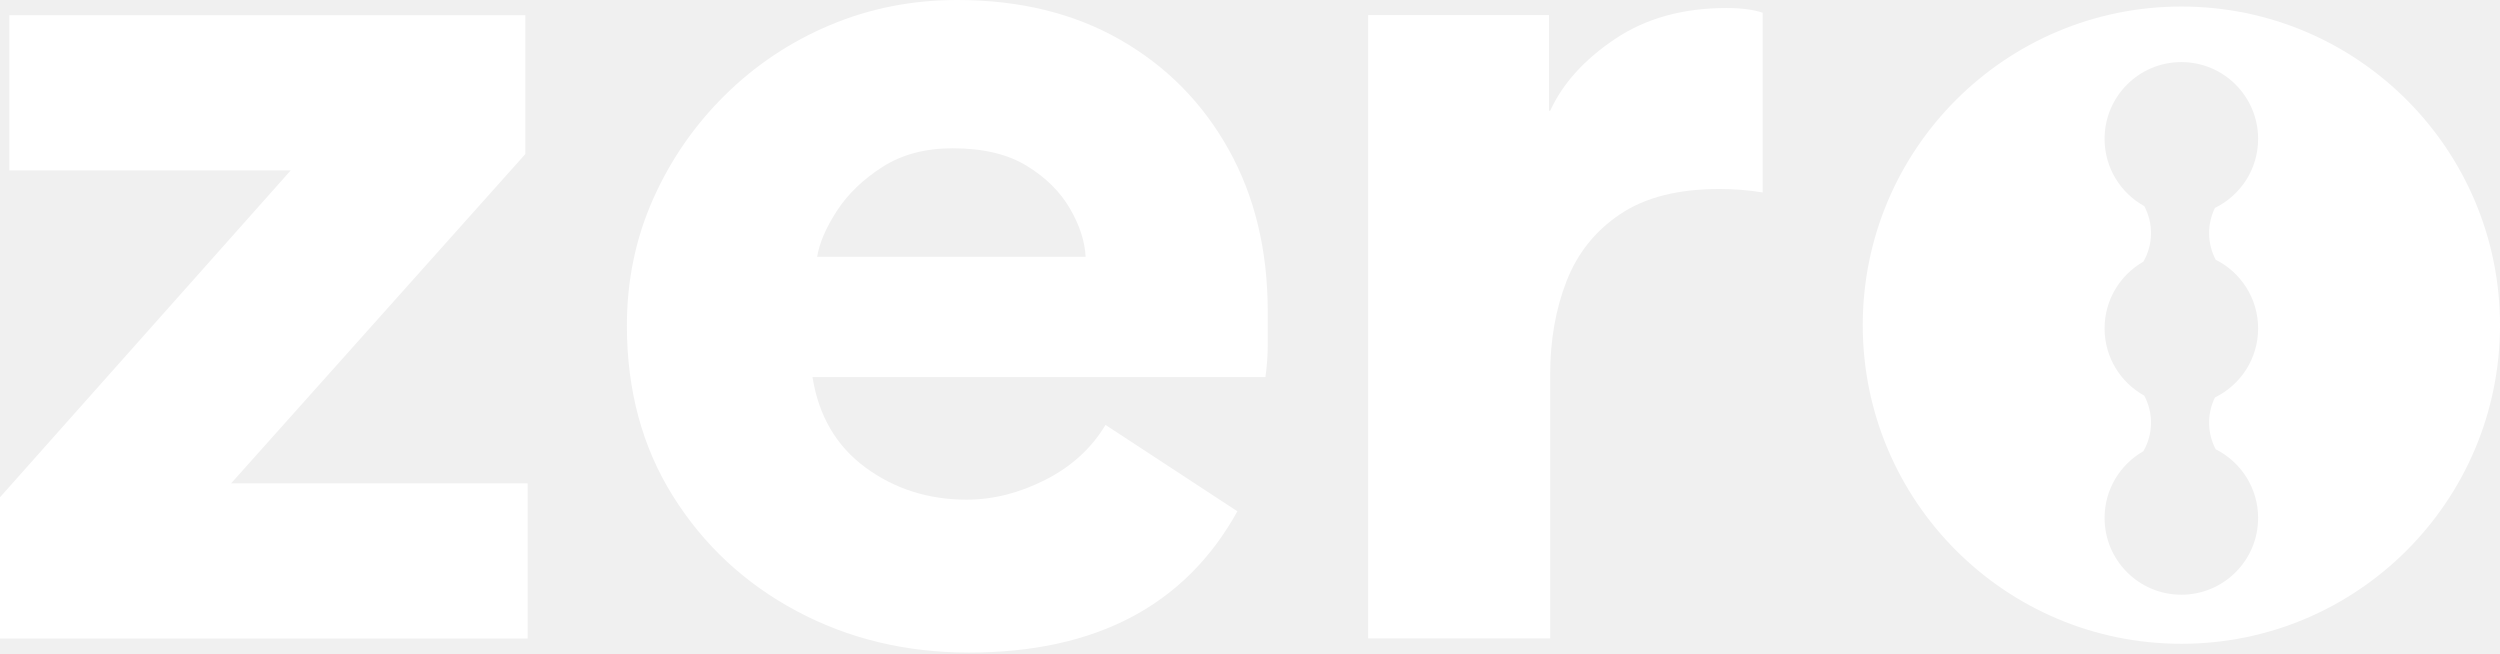
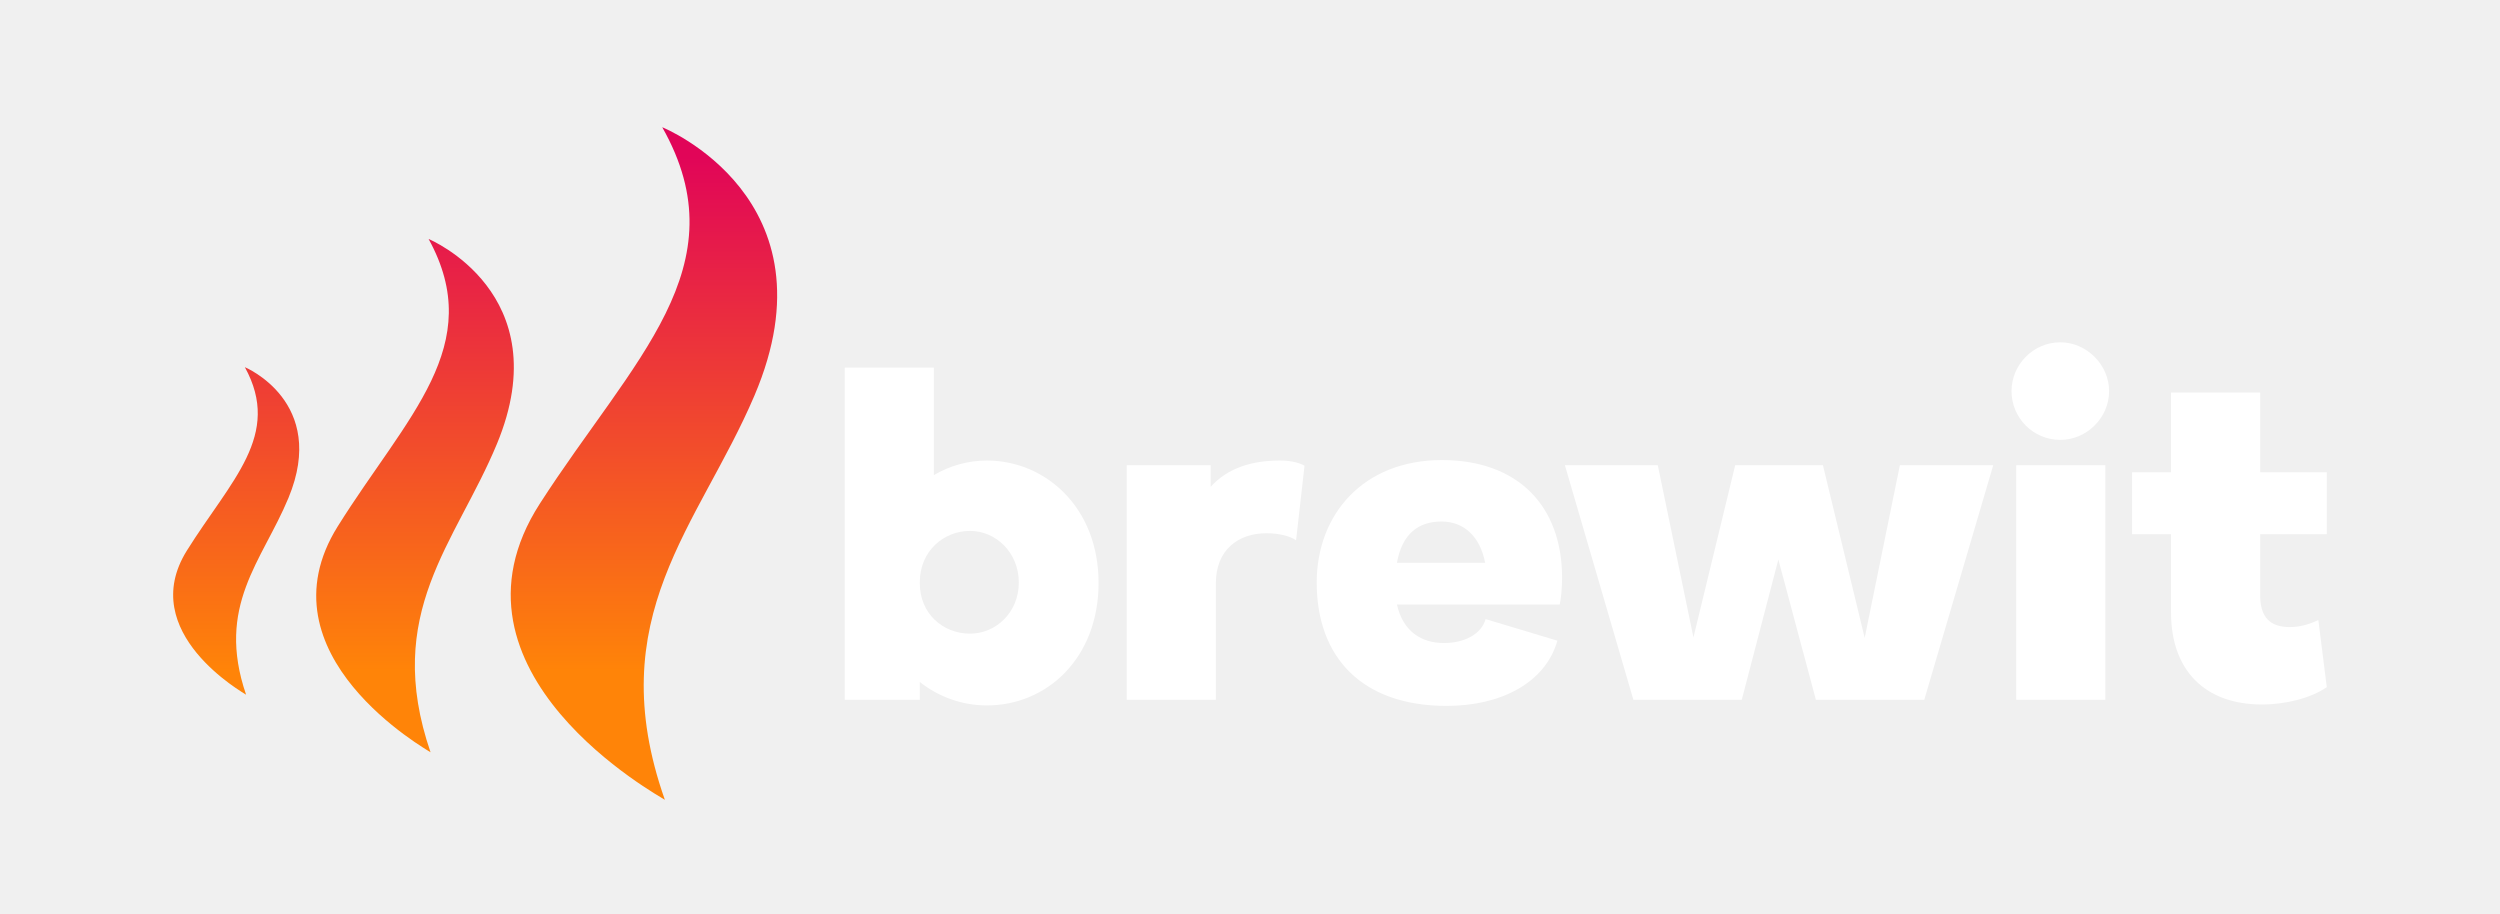
- <svg xmlns="http://www.w3.org/2000/svg" width="765" height="200" viewBox="0 0 765 200" fill="none">
-   <path fill-rule="evenodd" clip-rule="evenodd" d="M667.502 2C721.346 2 765 45.649 765 99.498C765 153.346 721.346 197 667.502 197C613.654 197 570 153.346 570 99.498C570 45.649 613.654 2 667.502 2ZM656.137 63.064C648.9 59.062 644 51.351 644 42.495C644 29.521 654.516 19 667.49 19C680.464 19 690.984 29.521 690.984 42.495C690.984 51.779 685.596 59.805 677.777 63.618C675.317 68.607 675.392 74.548 678.003 79.478C685.7 83.337 690.984 91.3 690.984 100.495C690.984 109.779 685.596 117.805 677.777 121.618C675.317 126.607 675.392 132.548 678.003 137.478C685.7 141.337 690.984 149.3 690.984 158.495C690.984 171.469 680.464 181.984 667.49 181.984C654.516 181.984 644 171.469 644 158.495C644 149.749 648.779 142.117 655.868 138.072C658.905 132.85 658.994 126.361 656.137 121.064C648.9 117.062 644 109.351 644 100.495C644 91.749 648.779 84.117 655.868 80.073C658.905 74.85 658.994 68.362 656.137 63.064Z" fill="white" />
-   <path d="M88.958 52.145H2.854V4.645H160.75V47.145L70.729 147.895H161.458V195.395H0V152.165L88.958 52.145Z" fill="white" />
-   <path d="M248.62 115.375C250.521 127.292 255.938 136.531 264.87 143.083C273.797 149.625 284.099 152.896 295.766 152.896C303.859 152.896 311.896 150.875 319.87 146.833C327.854 142.781 333.995 137.177 338.286 130.021L378.641 156.458C362.682 185.281 335.292 199.688 296.474 199.688C277.193 199.688 259.63 195.458 243.786 187C227.953 178.542 215.333 166.813 205.932 151.813C196.526 136.813 191.828 119.432 191.828 99.667C191.828 85.849 194.5 72.932 199.849 60.917C205.208 48.891 212.536 38.292 221.828 29.125C231.12 19.948 241.833 12.802 253.974 7.688C266.125 2.562 279.104 0 292.911 0C311.964 0 328.578 4.052 342.745 12.146C356.911 20.245 367.979 31.438 375.953 45.729C383.938 60.021 387.932 76.573 387.932 95.375C387.932 98.708 387.932 102.042 387.932 105.375C387.932 108.708 387.693 112.042 387.224 115.375H248.62ZM332.203 78.583C331.964 73.823 330.354 68.885 327.37 63.771C324.396 58.646 319.995 54.302 314.161 50.729C308.328 47.161 300.766 45.375 291.474 45.375C283.141 45.375 275.995 47.281 270.036 51.083C264.089 54.891 259.453 59.354 256.12 64.479C252.786 69.604 250.755 74.307 250.036 78.583H332.203Z" fill="white" />
-   <path d="M539.376 58.893C535.084 58.184 530.673 57.83 526.146 57.83C513.532 57.83 503.417 60.393 495.792 65.518C488.167 70.632 482.688 77.476 479.355 86.059C476.021 94.632 474.355 104.153 474.355 114.622V195.351H418.646V4.601H474.001V33.893H474.355C478.173 25.559 484.782 18.241 494.188 11.934C503.589 5.617 514.959 2.455 528.292 2.455C532.818 2.455 536.511 2.934 539.376 3.893V58.893Z" fill="white" />
+ <svg xmlns="http://www.w3.org/2000/svg" width="651" height="238" viewBox="0 0 651 238" fill="none">
+   <mask id="mask0_6040_4" style="mask-type:luminance" maskUnits="userSpaceOnUse" x="0" y="0" width="651" height="238">
+     <path d="M0 0.875H651V237.575H0V0.875Z" fill="white" />
+   </mask>
+   <g mask="url(#mask0_6040_4)">
+     <path d="M252.593 165.002C259.312 165.002 265.299 159.504 265.299 151.686C265.299 143.867 259.312 138.247 252.593 138.247C245.751 138.247 239.521 143.501 239.521 151.563V151.93C239.521 159.748 245.507 165.002 252.593 165.002ZM243.186 95.732V123.709C247.34 121.265 252.104 119.922 256.991 119.922C272.017 119.922 286.067 131.895 286.067 151.807C286.067 171.355 272.628 183.693 256.991 183.693C250.394 183.693 244.286 181.372 239.521 177.585V182.227H219.974V95.732H243.186Z" fill="white" />
+   </g>
+   <mask id="mask1_6040_4" style="mask-type:luminance" maskUnits="userSpaceOnUse" x="0" y="0" width="651" height="238">
+     <path d="M0 0.875H651V237.575H0V0.875Z" fill="white" />
+   </mask>
+   <g mask="url(#mask1_6040_4)">
+     <path d="M339.698 121.266L337.499 140.691C335.91 139.591 333.101 138.858 329.802 138.858C322.472 138.858 316.608 143.134 316.608 151.93V182.227H293.396V121.143H315.264V126.763C319.784 121.754 326.137 119.922 333.344 119.922C336.521 119.922 338.598 120.655 339.698 121.266Z" fill="white" />
+   </g>
+   <mask id="mask2_6040_4" style="mask-type:luminance" maskUnits="userSpaceOnUse" x="0" y="0" width="651" height="238">
+     <path d="M0 0.875H651V237.575H0V0.875Z" fill="white" />
+   </mask>
+   <g mask="url(#mask2_6040_4)">
+     <path d="M386.732 146.554C385.388 139.591 381.113 135.804 375.37 135.804C369.384 135.804 365.108 138.98 363.764 146.554H386.732ZM342.874 151.686C342.874 133.971 354.968 119.8 375.492 119.8C395.161 119.8 406.767 131.65 406.767 150.464C406.767 152.785 406.523 155.839 406.157 157.428H363.764C365.353 164.513 370.239 167.445 375.981 167.445C381.357 167.445 385.755 165.124 386.855 161.215L405.546 166.834C402.37 177.951 390.641 183.816 376.714 183.816C354.847 183.816 342.874 171.355 342.874 151.686Z" fill="white" />
+   </g>
+   <mask id="mask3_6040_4" style="mask-type:luminance" maskUnits="userSpaceOnUse" x="0" y="0" width="651" height="238">
+     <path d="M0 0.875H651V237.575H0V0.875Z" fill="white" />
+   </mask>
+   <g mask="url(#mask3_6040_4)">
+     <path d="M485.564 166.101L494.727 121.144H519.038L501.079 182.227H472.858L463.085 145.7L453.556 182.227H425.335L407.499 121.144H431.688L440.973 165.979L451.845 121.144H474.691L485.564 166.101Z" fill="white" />
+   </g>
+   <mask id="mask4_6040_4" style="mask-type:luminance" maskUnits="userSpaceOnUse" x="0" y="0" width="651" height="238">
+     <path d="M0 0.875H651V237.575H0V0.875Z" fill="white" />
+   </mask>
+   <g mask="url(#mask4_6040_4)">
+     <path d="M525.023 121.143H548.235V182.227H525.023V121.143ZM523.801 101.841C523.801 95 529.421 89.136 536.507 89.136C543.348 89.136 549.212 95 549.212 101.841C549.212 108.805 543.348 114.546 536.507 114.546C529.421 114.546 523.801 108.805 523.801 101.841Z" fill="white" />
+   </g>
+   <mask id="mask5_6040_4" style="mask-type:luminance" maskUnits="userSpaceOnUse" x="0" y="0" width="651" height="238">
+     <path d="M0 0.875H651V237.575H0V0.875Z" fill="white" />
+   </mask>
+   <g mask="url(#mask5_6040_4)">
+     <path d="M596.245 163.292C599.544 163.292 602.11 162.192 603.697 161.459L605.896 178.929C601.865 181.739 595.267 183.448 589.037 183.448C574.01 183.448 565.337 174.409 565.337 159.504V139.102H555.197V122.976H565.337V102.208H588.548V122.976H605.896V139.102H588.548V154.984C588.548 160.726 591.114 163.292 596.245 163.292Z" fill="white" />
+   </g>
+   <path d="M140.57 131.158C112.255 175.134 172.339 207.612 173.132 208.278C156.336 160.635 181.974 136.954 196.439 103.053C218.376 51.639 172.446 33.13 172.446 33.13C193.012 69.462 164.794 93.536 140.57 131.158ZM87.963 137.042C66.963 170.604 111.525 195.392 112.114 195.9C99.657 159.538 118.672 141.464 129.4 115.591C145.67 76.352 111.606 62.225 111.606 62.225C126.859 89.954 105.93 108.328 87.963 137.042ZM48.676 143.349C35.276 164.763 63.709 180.579 64.085 180.904C56.137 157.704 68.27 146.172 75.115 129.663C85.496 104.627 63.761 95.613 63.761 95.613C73.493 113.305 60.139 125.029 48.676 143.349Z" fill="url(#paint0_linear_6040_4)" />
+   <defs>
+     <linearGradient id="paint0_linear_6040_4" x1="123.732" y1="40.856" x2="123.732" y2="174.836" gradientUnits="userSpaceOnUse">
+       <stop stop-color="#E10558" />
+       <stop offset="1" stop-color="#FF8408" />
+     </linearGradient>
+   </defs>
</svg>
